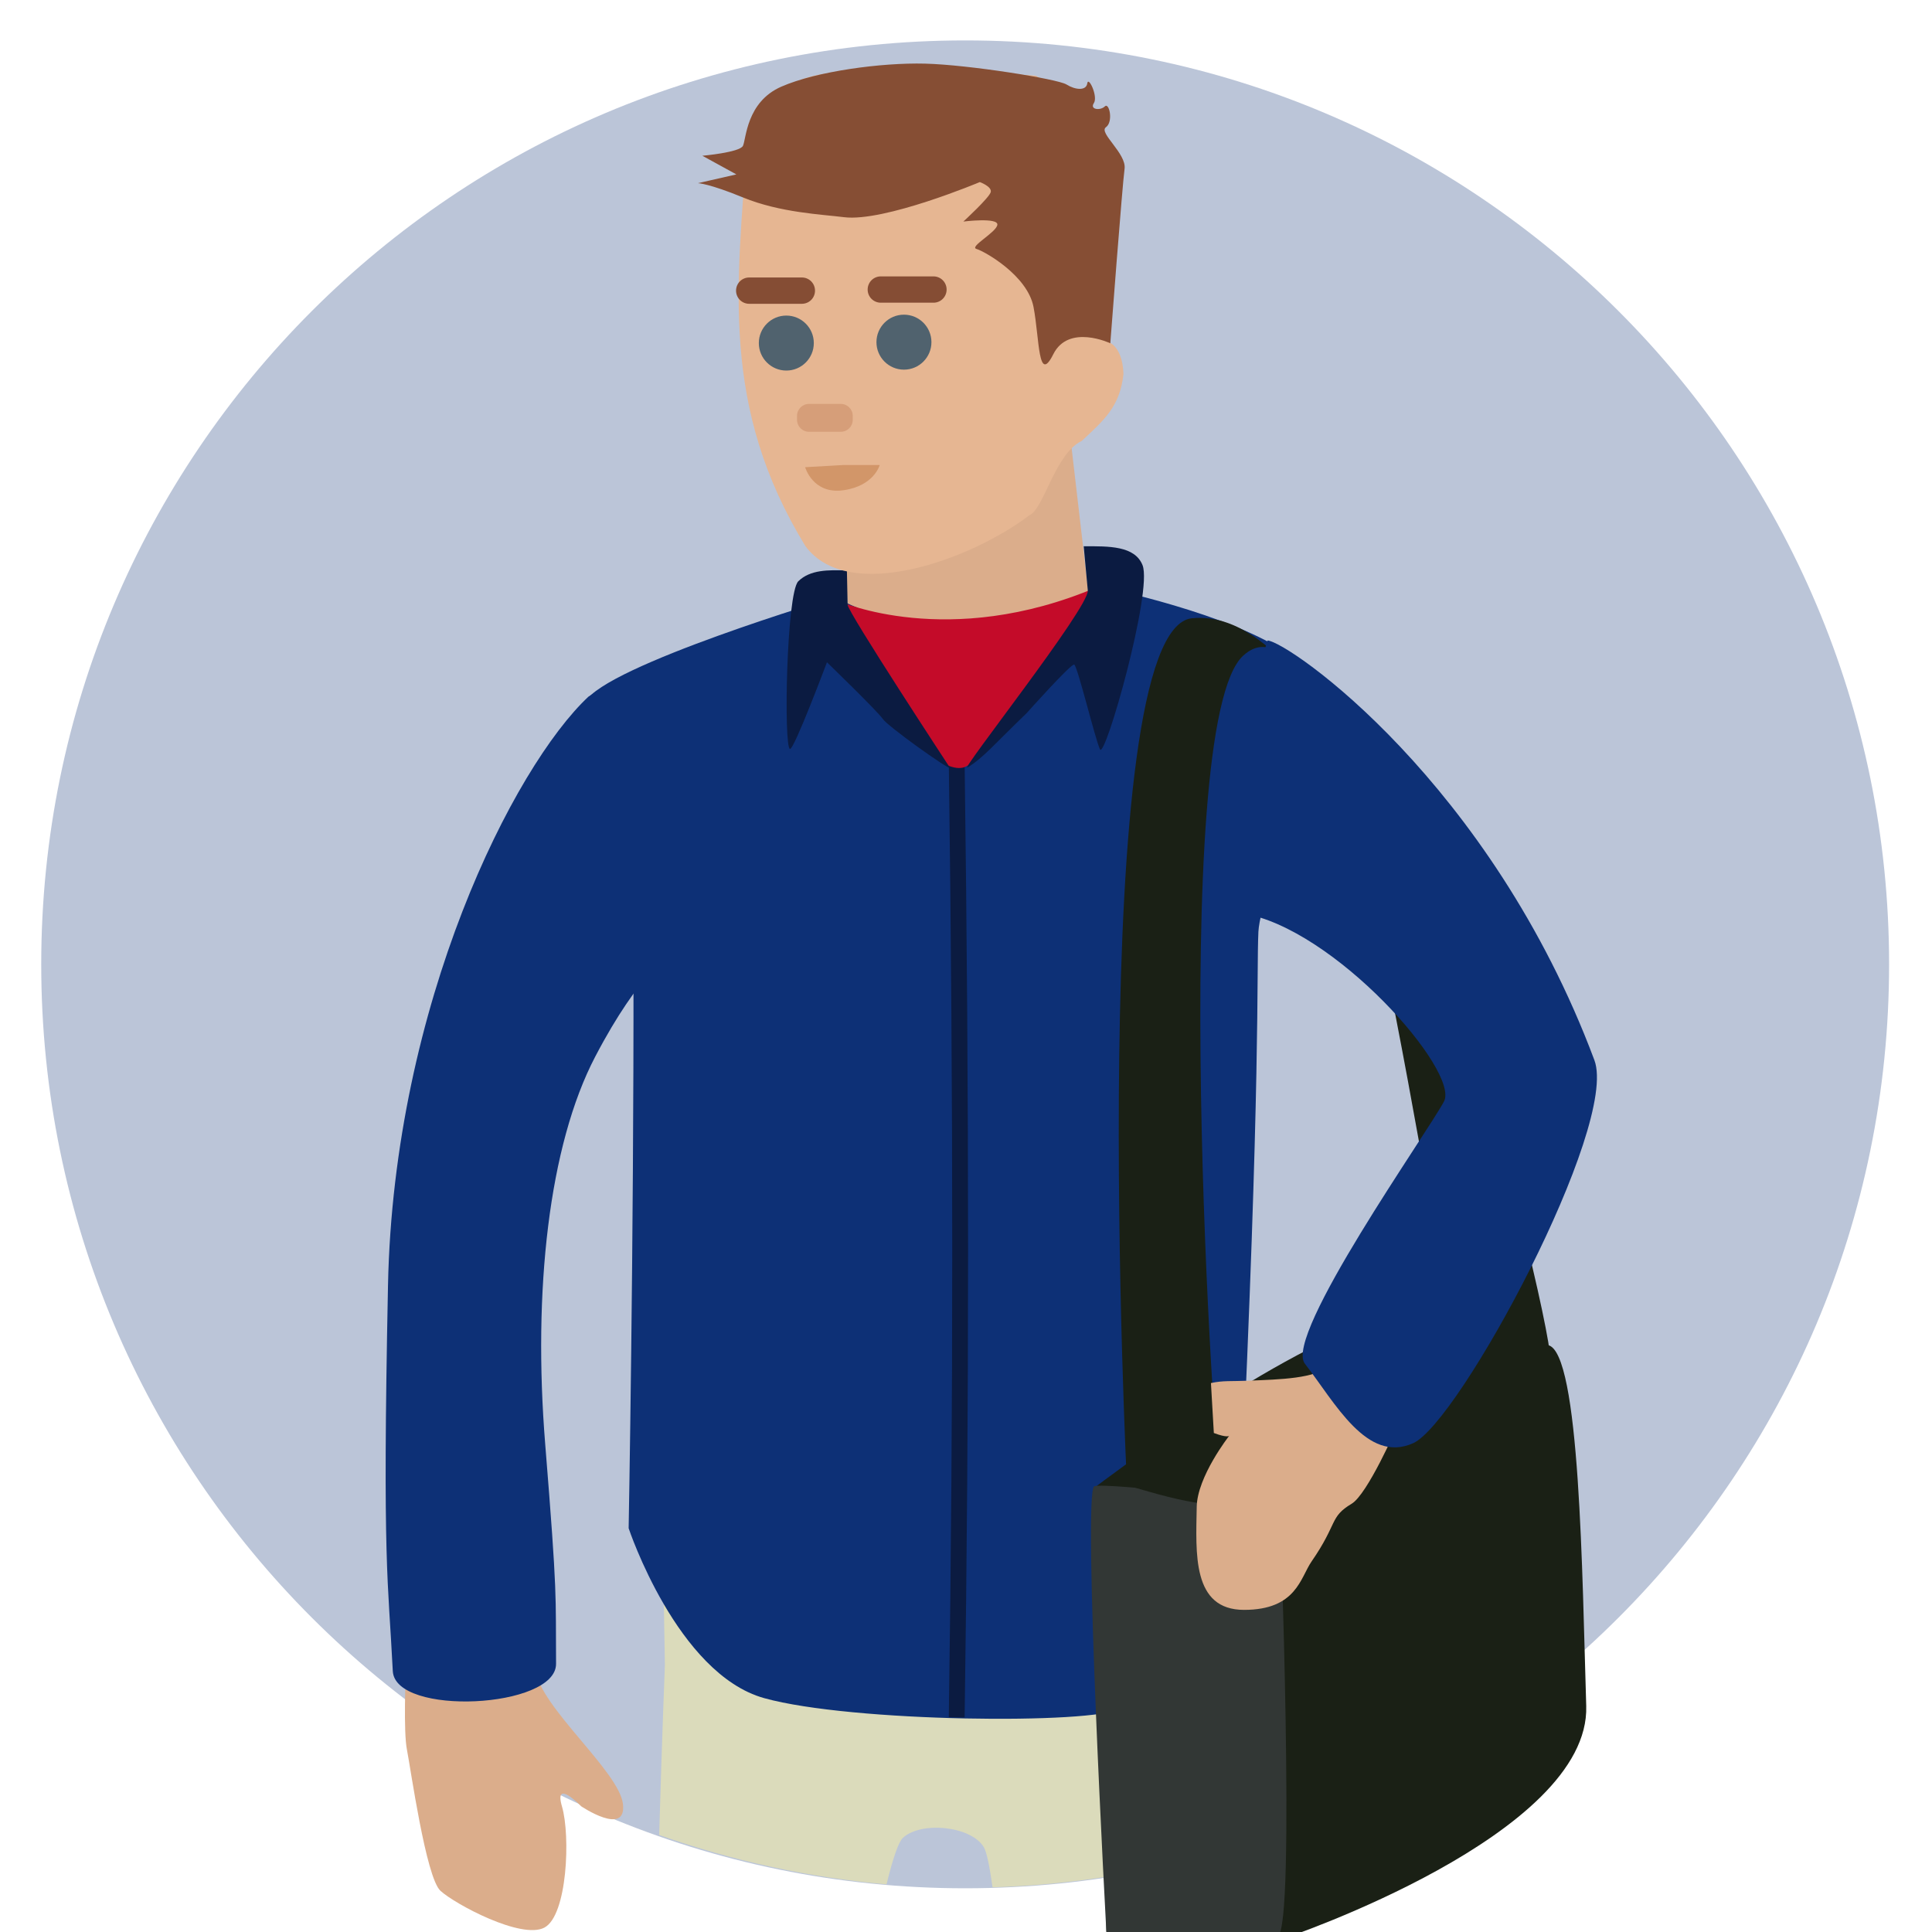
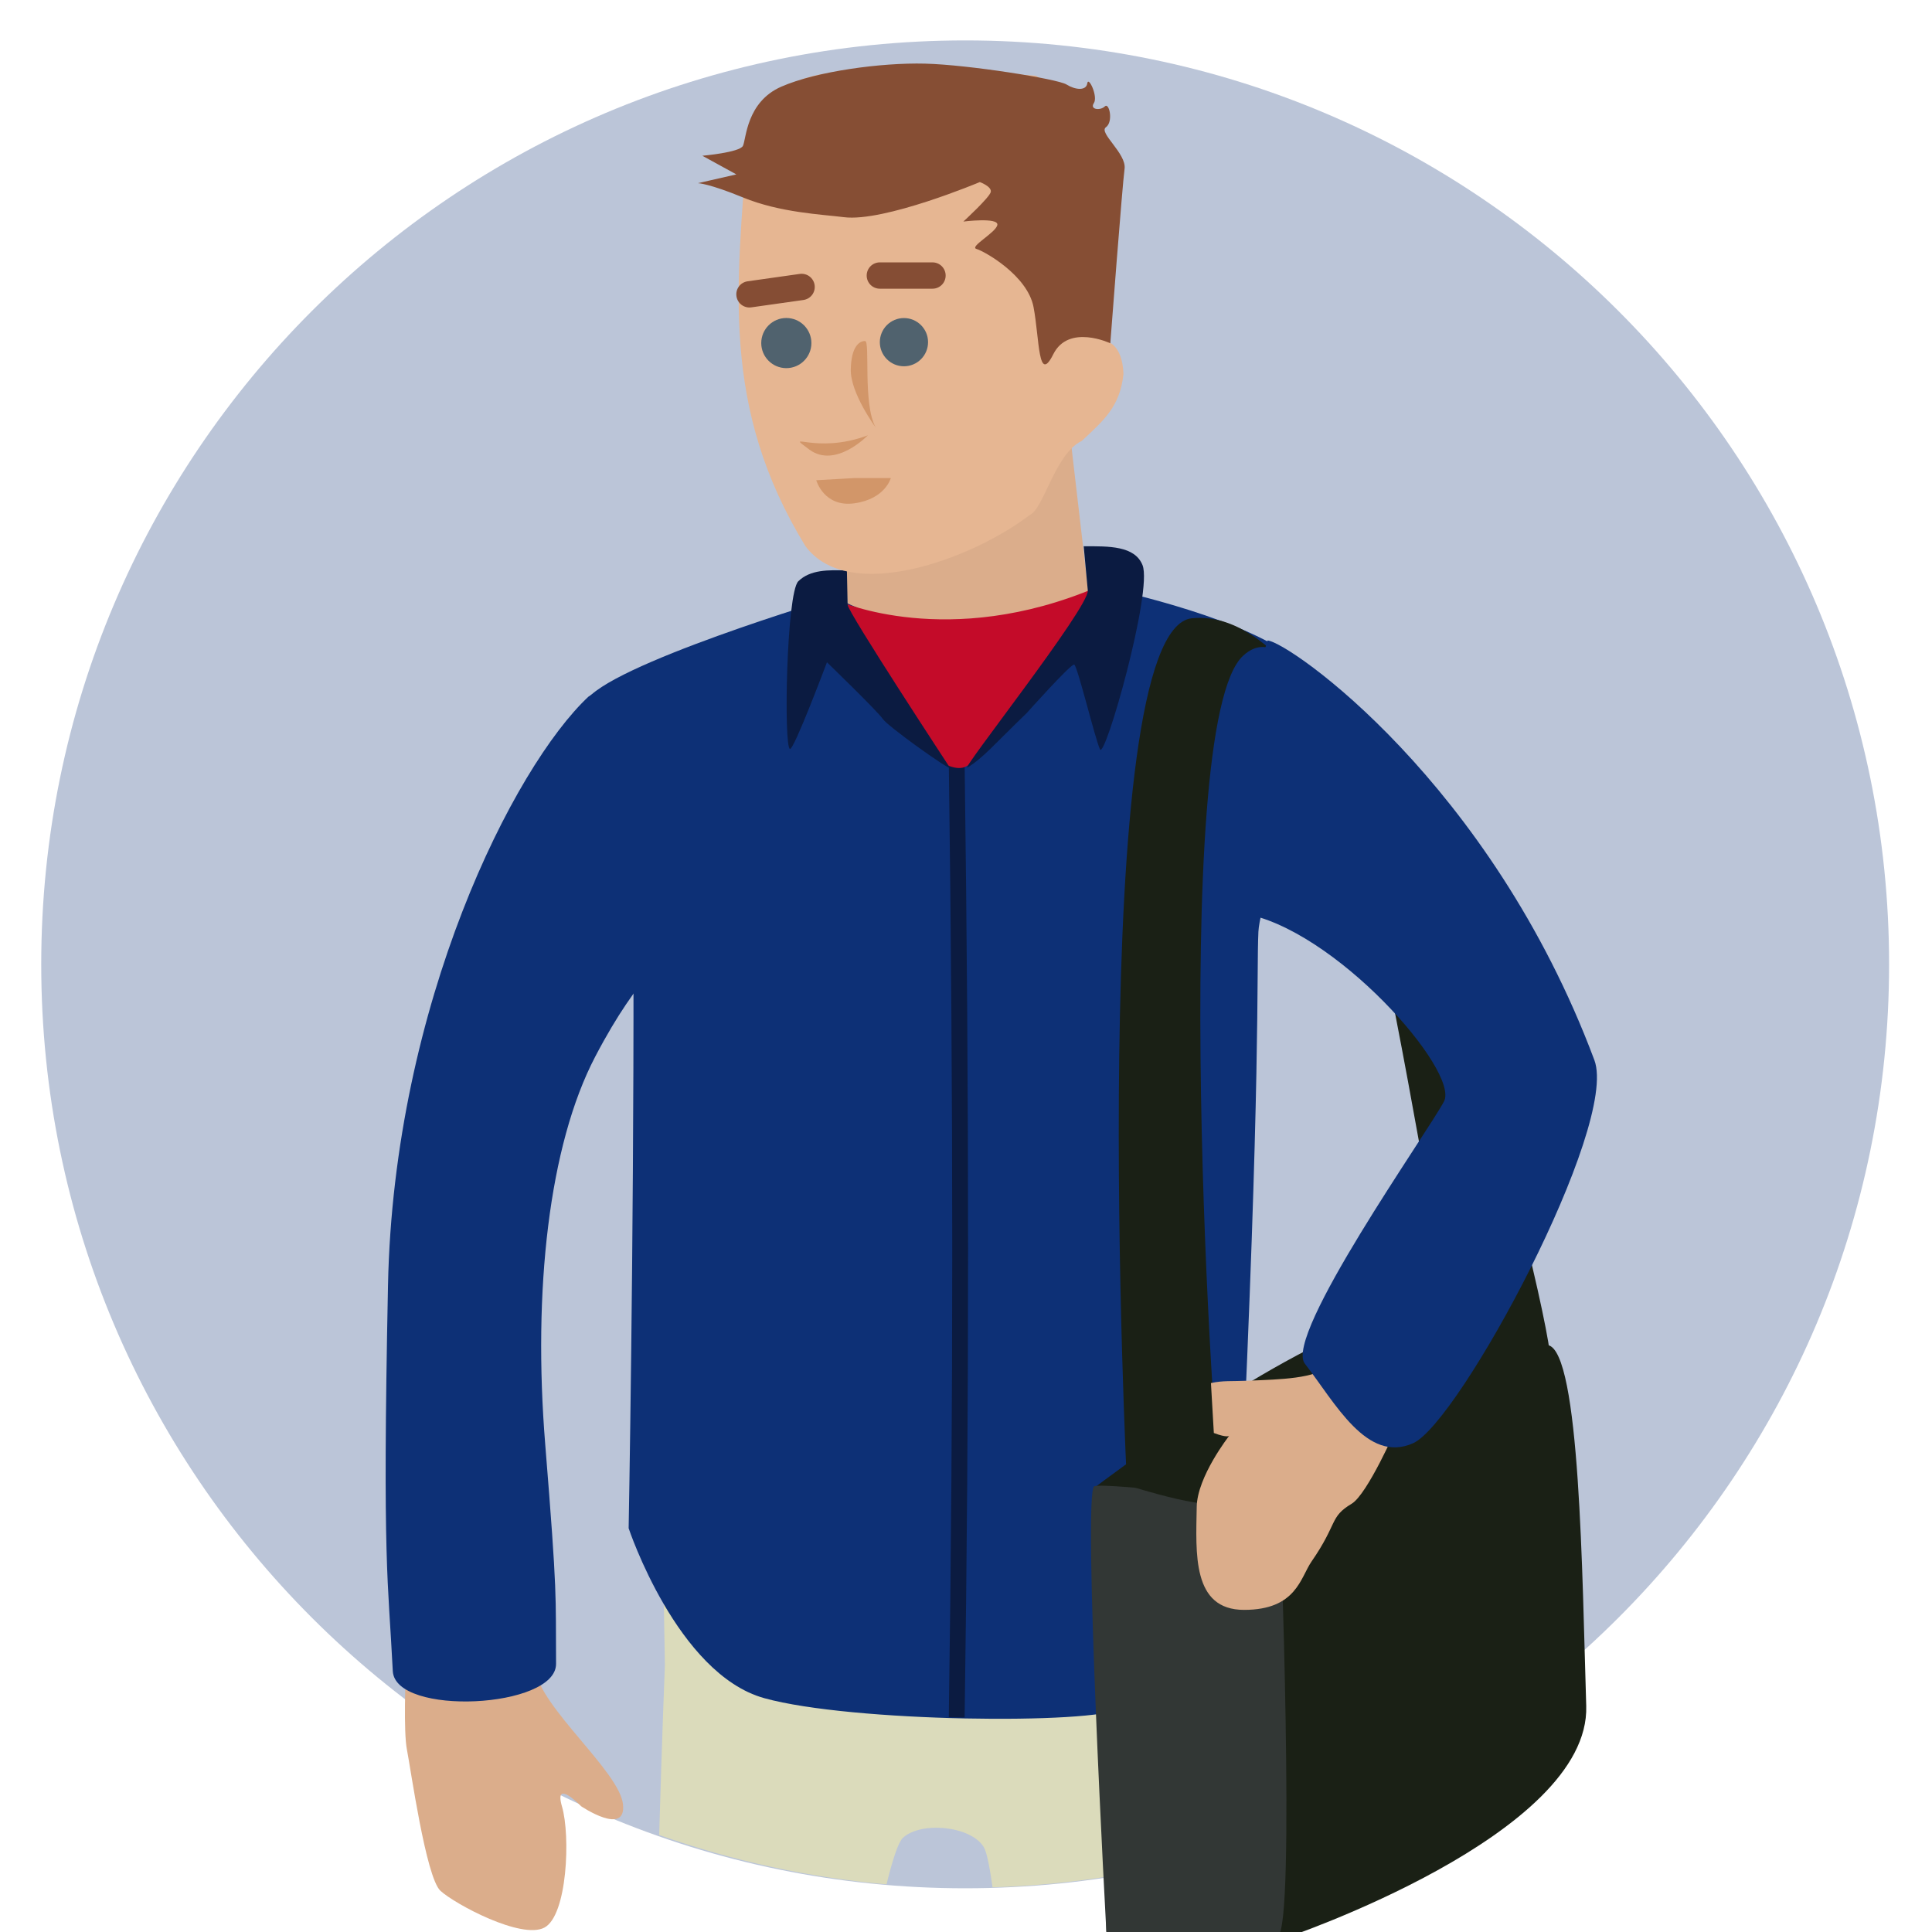
<svg xmlns="http://www.w3.org/2000/svg" id="svg4302" version="1.1" width="1000" height="1000" viewBox="0 0 1000 1000">
  <defs id="defs4306">
    </defs>
  <g id="layer1" style="display:inline" transform="translate(0,-3733)">
    <circle style="fill:#bbc5d8;fill-opacity:1;fill-rule:evenodd;stroke:none;stroke-width:1px;stroke-linecap:butt;stroke-linejoin:miter;stroke-opacity:1" id="path4470" cx="499.566" cy="4232.146" r="478.226" />
  </g>
  <g id="layer6">
    <path style="fill:#dbdbbb;fill-opacity:1;fill-rule:evenodd;stroke:none;stroke-width:1px;stroke-linecap:butt;stroke-linejoin:miter;stroke-opacity:1" clip-path="none" d="M 639.871 763.99 L 342.498 767.121 L 344.152 861.773 C 344.152 861.773 342.666 898.477 341.191 949.789 A 478.226 478.226 0 0 0 458.863 975.334 C 462.077 962.193 465.015 953.477 467.285 951.328 C 476.634 942.478 503.039 945.11 509.35 956.33 C 510.757 958.832 512.226 966.188 513.746 976.871 A 478.226 478.226 0 0 0 636.99 956.789 C 644.277 869.272 638.828 841.203 638.828 841.203 L 639.871 763.99 z " id="path4242" />
  </g>
  <g id="layer4" style="display:inline">
    <path style="display:inline;opacity:1;fill:#dbad8b;fill-opacity:1;fill-rule:evenodd;stroke:none;stroke-width:1px;stroke-linecap:butt;stroke-linejoin:miter;stroke-opacity:1" d="m 439.331,325.438 124.998,-10.463 -10.004,-85.999 18.012,-126.704 -144.38,-3.122 z" id="path4963" />
    <path style="fill:#0d3076;fill-opacity:1;fill-rule:evenodd;stroke:none;stroke-width:1px;stroke-linecap:butt;stroke-linejoin:miter;stroke-opacity:1" d="m 432.232,309.061 c 0,0 -118.949,35.476 -129.384,54.258 -10.434,18.781 25.015,115.957 25.042,135.644 0.199,146.05 -2.504,292.052 -2.504,292.052 0,0 25.082,75.439 70.222,87.96 45.14,12.521 170.165,13.669 184.772,5.321 14.608,-8.347 61.039,-90.111 61.768,-105.5 10.537,-222.429 8.158,-274.617 9.201,-296.528 1.043,-21.912 42.266,-120.449 21.912,-138.774 -25.585,-23.035 -93.907,-37.563 -102.255,-39.65 -4.174,-1.043 -39.911,20.086 -73.561,21.651 -33.65,1.565 -65.213,-16.434 -65.213,-16.434 z" id="path4282" />
    <path style="fill:none;fill-rule:evenodd;stroke:#0b1b41;stroke-width:8.196;stroke-linecap:butt;stroke-linejoin:miter;stroke-miterlimit:4;stroke-dasharray:none;stroke-opacity:1" d="m 495.196,888.915 c 2.37,-162.806 2.37,-316.522 0,-494.292" id="path4284" />
    <path style="fill:#c40b29;fill-opacity:1;fill-rule:evenodd;stroke:none;stroke-width:1px;stroke-linecap:butt;stroke-linejoin:miter;stroke-opacity:1" d="m 434.319,311.148 c 0,0 56.624,25.419 133.315,-7.188 0,0 -49.072,83.358 -67.58,92.748 -18.508,9.391 -73.039,-64.692 -65.735,-85.56 z" id="path4286" />
    <path style="display:inline;fill:#dbad8b;fill-opacity:1;fill-rule:evenodd;stroke:none;stroke-width:1px;stroke-linecap:butt;stroke-linejoin:miter;stroke-opacity:1" d="m 210.005,866.769 c 0,0 -1.254,29.475 0.627,38.882 1.881,9.407 9.82,66.127 17.345,73.026 7.526,6.899 41.871,25.325 53.786,19.054 11.916,-6.271 13.532,-47.553 9.142,-62.604 -4.39,-15.051 9.887,-0.215 9.887,-0.215 0,0 23.537,15.851 21.655,-1.082 -1.881,-16.933 -42.83,-50.129 -45.339,-69.57 -2.509,-19.441 -67.104,2.509 -67.104,2.509 z" id="path4280" />
    <path style="fill:#0d3076;fill-opacity:1;fill-rule:evenodd;stroke:none;stroke-width:1px;stroke-linecap:butt;stroke-linejoin:miter;stroke-opacity:1" d="m 304.59,360.576 c -38.68,36.187 -100.823,158.957 -103.763,304.755 -2.941,145.798 0.092,151.986 2.481,199.6 1.179,23.511 84.654,19.41 84.506,-3.757 -0.233,-36.341 0.823,-34.114 -5.61,-113.605 -6.433,-79.491 1.863,-154.699 25.862,-200.609 23.999,-45.91 36.52,-46.954 41.737,-66.779 5.217,-19.825 2.087,-110.602 -14.608,-115.819 -16.695,-5.217 16.076,-33.473 -30.604,-3.786 z" id="path4305" />
    <path style="fill:#0b1b41;fill-opacity:1;fill-rule:evenodd;stroke:none;stroke-width:1px;stroke-linecap:butt;stroke-linejoin:miter;stroke-opacity:1" d="m 560.924,282.758 c 13.044,-0.066 26.476,-0.27 30.46,9.79 5.292,13.362 -19.448,100.848 -22.031,95.314 -2.582,-5.534 -11.466,-42.525 -13.317,-43.866 -1.342,-0.972 -24.591,25.054 -24.591,25.054 -16.913,16.325 -22.641,23.315 -30.574,28.123 -4.908,2.974 62.912,-82.689 62.174,-91.543 m -124.32,7.378 c 0,3.689 53.069,84.533 53.069,84.533 -2.139,-0.02 -32.309,-21.68 -34.811,-25.353 -2.838,-4.165 -28.957,-29.394 -28.957,-29.394 0,0 -17.043,45.43 -19.145,44.864 -3.323,-0.894 -1.821,-80.752 4.32,-86.794 6.122,-6.022 15.563,-5.933 25.155,-5.564" id="path4239" />
  </g>
  <g id="layer5" style="display:inline">
    <path style="fill:#1a2015;fill-opacity:1;fill-rule:evenodd;stroke:none;stroke-width:1.774px;stroke-linecap:butt;stroke-linejoin:miter;stroke-opacity:1" d="m 567.479,769.268 5.217,230.595 92.864,3.13 c 0,0 157.556,-53.214 155.469,-119.993 -2.087,-66.779 -3.13,-183.641 -19.825,-186.771 -8.347,-1.565 -33.389,-31.302 -89.734,-12.651 -56.344,18.651 -143.991,85.691 -143.991,85.691 z" id="path4225" />
    <path style="fill:#323735;fill-opacity:1;fill-rule:evenodd;stroke:none;stroke-width:1px;stroke-linecap:butt;stroke-linejoin:miter;stroke-opacity:1" d="m 662.43,780.745 c 0,0 8.347,218.074 -1.043,221.204 -9.391,3.13 -88.69,-1.043 -88.69,-1.043 0,0 -12.521,-229.552 -6.261,-231.638 6.261,-2.087 94.951,8.347 95.994,11.478 z" id="path4227" />
    <path style="fill:#1a2015;fill-opacity:1;fill-rule:evenodd;stroke:none;stroke-width:1px;stroke-linecap:butt;stroke-linejoin:miter;stroke-opacity:1" d="m 583.324,768.705 c 0,0 -21.9,-443.026 33.593,-448.688 102.255,-10.434 190.583,382.645 185.366,384.731 -5.217,2.087 -36.589,-20.23 -48.066,-22.317 -11.478,-2.087 -55.217,-393.277 -110.693,-343.111 -39.513,35.731 -15.19,423.718 -11.016,435.195 4.174,11.478 -49.184,-5.81 -49.184,-5.81 z" id="path4229" />
    <path style="display:inline;fill:#dbad8b;fill-opacity:1;fill-rule:evenodd;stroke:none;stroke-width:1px;stroke-linecap:butt;stroke-linejoin:miter;stroke-opacity:1" d="m 626.784,715.872 c 6.318,-1.385 10.6,-0.854 19.078,-1.209 8.478,-0.354 17.261,-0.62 24.802,-1.653 7.541,-1.033 13.84,-2.833 17.348,-6.255 14.033,-13.687 34.796,32.299 34.796,32.299 0,0 -14.977,34.365 -23.209,39.291 -11.556,6.916 -7.02,10.047 -20.738,29.878 -5.808,8.396 -7.833,25.025 -34.908,25.046 -27.075,0.021 -24.938,-29.421 -24.529,-53.348 0.268,-15.676 16.776,-36.71 16.776,-36.71 0,0 -1.107,1.091 -7.92,-1.498" id="path4280-3" />
    <path style="display:inline;fill:#0d3076;fill-opacity:1;fill-rule:evenodd;stroke:none;stroke-width:1px;stroke-linecap:butt;stroke-linejoin:miter;stroke-opacity:1" d="m 656.11,331.494 c 11.49,1.094 115.345,73.455 169.144,217.24 12.724,34.007 -69.838,187.465 -93.794,198.251 -23.956,10.786 -40.373,-20.916 -56.073,-41.152 -11.17,-14.398 63.822,-120.054 72.027,-135.745 8.205,-15.692 -56.851,-89.858 -104.503,-97.397 -47.652,-7.539 11.962,-133.098 13.199,-141.197 z" id="path4322" />
  </g>
  <g id="layer2" style="display:inline">
    <path style="display:inline;opacity:1;fill:#e6b692;fill-opacity:1;fill-rule:evenodd;stroke:none;stroke-width:1px;stroke-linecap:butt;stroke-linejoin:miter;stroke-opacity:1" d="m 386.811,73.238 c 0,0 5.676,-30.652 40.869,-35.193 35.193,-4.541 108.417,1.135 108.417,1.135 0,0 42.004,22.137 42.572,55.06 0.568,32.922 -6.244,82.306 -6.244,82.306 0,0 8.514,1.135 9.082,17.029 -1.806,16.754 -9.88,23.732 -21.57,34.625 -13.977,6.692 -19.63,35.34 -27.125,38.483 C 503.108,289.383 439.341,312.938 416.895,282.692 372.871,210.674 381.369,148.52 386.811,73.238 Z" id="path4965" />
-     <circle style="display:inline;fill:#50626e;fill-opacity:1;fill-rule:evenodd;stroke:none;stroke-width:1px;stroke-linecap:butt;stroke-linejoin:miter;stroke-opacity:1" id="path4968" cx="467.88" cy="177.103" r="14.23" />
-     <circle style="display:inline;fill:#50626e;fill-opacity:1;fill-rule:evenodd;stroke:none;stroke-width:1px;stroke-linecap:butt;stroke-linejoin:miter;stroke-opacity:1" id="path4968-7" cx="406.998" cy="177.57" r="14.23" />
-     <path style="color:#000000;clip-rule:nonzero;display:inline;overflow:visible;visibility:visible;opacity:1;isolation:auto;mix-blend-mode:normal;color-interpolation:sRGB;color-interpolation-filters:linearRGB;solid-color:#000000;solid-opacity:1;fill:#854d34;fill-opacity:1;fill-rule:evenodd;stroke:none;stroke-width:1px;stroke-linecap:butt;stroke-linejoin:miter;stroke-miterlimit:4;stroke-dasharray:none;stroke-dashoffset:0;stroke-opacity:1;color-rendering:auto;image-rendering:auto;shape-rendering:auto;text-rendering:auto;enable-background:accumulate" d="m 455.907,143.056 27.246,0 c 3.774,0 6.812,3.038 6.812,6.812 0,3.774 -3.038,6.812 -6.812,6.812 l -27.246,0 c -3.774,0 -6.811,-3.038 -6.811,-6.812 0,-3.774 3.038,-6.812 6.811,-6.812 z" id="rect4985" />
-     <path style="color:#000000;clip-rule:nonzero;display:inline;overflow:visible;visibility:visible;opacity:1;isolation:auto;mix-blend-mode:normal;color-interpolation:sRGB;color-interpolation-filters:linearRGB;solid-color:#000000;solid-opacity:1;fill:#854d34;fill-opacity:1;fill-rule:evenodd;stroke:none;stroke-width:1px;stroke-linecap:butt;stroke-linejoin:miter;stroke-miterlimit:4;stroke-dasharray:none;stroke-dashoffset:0;stroke-opacity:1;color-rendering:auto;image-rendering:auto;shape-rendering:auto;text-rendering:auto;enable-background:accumulate" d="m 387.792,143.623 27.246,0 c 3.774,0 6.811,3.038 6.811,6.812 0,3.774 -3.038,6.812 -6.811,6.812 l -27.246,0 c -3.774,0 -6.811,-3.038 -6.811,-6.812 0,-3.774 3.038,-6.812 6.811,-6.812 z" id="rect4985-3" />
-     <rect style="color:#000000;clip-rule:nonzero;display:inline;overflow:visible;visibility:visible;opacity:1;isolation:auto;mix-blend-mode:normal;color-interpolation:sRGB;color-interpolation-filters:linearRGB;solid-color:#000000;solid-opacity:1;fill:#d69e79;fill-opacity:1;fill-rule:evenodd;stroke:none;stroke-width:1px;stroke-linecap:butt;stroke-linejoin:miter;stroke-miterlimit:4;stroke-dasharray:none;stroke-dashoffset:0;stroke-opacity:1;color-rendering:auto;image-rendering:auto;shape-rendering:auto;text-rendering:auto;enable-background:accumulate" id="rect5008" width="28.836" height="14.418" x="412.54" y="209.071" ry="6.179" />
-     <path style="display:inline;fill:#d29669;fill-opacity:1;fill-rule:evenodd;stroke:none;stroke-width:1px;stroke-linecap:butt;stroke-linejoin:miter;stroke-opacity:1" d="m 436.607,240.688 18.732,0 c 0,0 -2.838,10.785 -18.732,13.055 -15.893,2.27 -19.867,-11.92 -19.867,-11.92 z" id="path5010" />
+     <circle style="display:inline;fill:#50626e;fill-opacity:1;fill-rule:evenodd;stroke:none;stroke-width:1px;stroke-linecap:butt;stroke-linejoin:miter;stroke-opacity:1" id="path4968" cx="467.88" cy="177.103" r="12.48" />
+     <circle style="display:inline;fill:#50626e;fill-opacity:1;fill-rule:evenodd;stroke:none;stroke-width:1px;stroke-linecap:butt;stroke-linejoin:miter;stroke-opacity:1" id="path4968-7" cx="406.998" cy="177.57" r="12.98" />
+     <path style="color:#000000;clip-rule:nonzero;display:inline;overflow:visible;visibility:visible;opacity:1;isolation:auto;mix-blend-mode:normal;color-interpolation:sRGB;color-interpolation-filters:linearRGB;solid-color:#000000;solid-opacity:1;fill:#854d34;fill-opacity:1;fill-rule:evenodd;stroke:none;stroke-width:1px;stroke-linecap:butt;stroke-linejoin:miter;stroke-miterlimit:4;stroke-dasharray:none;stroke-dashoffset:0;stroke-opacity:1;color-rendering:auto;image-rendering:auto;shape-rendering:auto;text-rendering:auto;enable-background:accumulate" d="m 455.407,135.806 27.246,0 c 3.774,0 6.812,3.038 6.812,6.812 0,3.774 -3.038,6.812 -6.812,6.812 l -27.246,0 c -3.774,0 -6.811,-3.038 -6.811,-6.812 0,-3.774 3.038,-6.812 6.811,-6.812 z" id="rect4985" />
+     <path style="color:#000000;clip-rule:nonzero;display:inline;overflow:visible;visibility:visible;opacity:1;isolation:auto;mix-blend-mode:normal;color-interpolation:sRGB;color-interpolation-filters:linearRGB;solid-color:#000000;solid-opacity:1;fill:#854d34;fill-opacity:1;fill-rule:evenodd;stroke:none;stroke-width:1px;stroke-linecap:butt;stroke-linejoin:miter;stroke-miterlimit:4;stroke-dasharray:none;stroke-dashoffset:0;stroke-opacity:1;color-rendering:auto;image-rendering:auto;shape-rendering:auto;text-rendering:auto;enable-background:accumulate" d="m 386.972,145.599 26.977,-3.817 c 3.736,-0.529 7.17,2.054 7.699,5.79 0.529,3.736 -2.054,7.17 -5.79,7.699 l -26.977,3.817 c -3.736,0.529 -7.17,-2.054 -7.698,-5.79 -0.529,-3.736 2.054,-7.17 5.79,-7.699 z" id="rect4985-3" />
+     <path style="display:inline;fill:#d29669;fill-opacity:1;fill-rule:evenodd;stroke:none;stroke-width:1px;stroke-linecap:butt;stroke-linejoin:miter;stroke-opacity:1" d="m 442.357,247.438 18.732,0 c 0,0 -2.838,10.785 -18.732,13.055 -15.893,2.27 -19.867,-11.92 -19.867,-11.92 z" id="path5010" />
    <path style="display:inline;fill:#864e34;fill-opacity:1;fill-rule:evenodd;stroke:none;stroke-width:1px;stroke-linecap:butt;stroke-linejoin:miter;stroke-opacity:1" d="m 507.148,94.24 c 0,0 -49.587,20.84 -70.386,18.164 -10.931,-1.406 -32.922,-2.271 -52.222,-10.217 -17.519,-7.213 -23.273,-7.379 -23.273,-7.379 l 19.867,-4.541 -17.597,-9.65 c 0,0 19.299,-1.703 21.002,-5.109 1.703,-3.406 1.703,-22.705 19.867,-30.652 18.164,-7.947 51.654,-12.488 74.359,-11.92 22.705,0.568 68.683,7.947 73.224,10.785 4.541,2.838 10.217,3.406 10.785,-0.568 0.568,-3.973 5.676,6.812 3.406,10.217 -2.271,3.406 3.406,3.973 5.676,1.703 2.271,-2.271 4.541,7.947 0.568,10.785 -3.973,2.838 10.785,13.623 9.65,21.57 -1.135,7.947 -7.379,90.253 -7.379,90.253 0,0 -21.57,-10.217 -29.517,5.676 -7.947,15.894 -7.095,-7.947 -10.217,-24.408 -3.122,-16.461 -25.543,-28.949 -29.517,-30.084 -3.973,-1.135 10.217,-8.514 10.785,-12.488 0.568,-3.973 -17.596,-1.703 -17.596,-1.703 0,0 13.623,-12.488 14.191,-15.326 0.568,-2.838 -5.676,-5.109 -5.676,-5.109 z" id="path5013" />
+     <path style="fill:#d29669;fill-opacity:1;fill-rule:evenodd;stroke:none;stroke-width:1px;stroke-linecap:butt;stroke-linejoin:miter;stroke-opacity:1" d="m 449.188,225.323 c 0,0 -16.7,17.471 -30.321,7.343 -13.621,-10.129 3.134,2.881 30.321,-7.343 z" id="path4912" />
+     <path style="fill:#d29669;fill-opacity:1;fill-rule:evenodd;stroke:none;stroke-width:1px;stroke-linecap:butt;stroke-linejoin:miter;stroke-opacity:1" d="m 453.25,221.25 c 0,0 -13.139,-17.758 -12.889,-30.008 C 440.611,178.992 445,176.5 447.75,176.5 c 2.75,0 -1.25,32.75 5.5,44.75 z" id="path4919" />
  </g>
  <g id="layer7" style="display:none" />
</svg>
